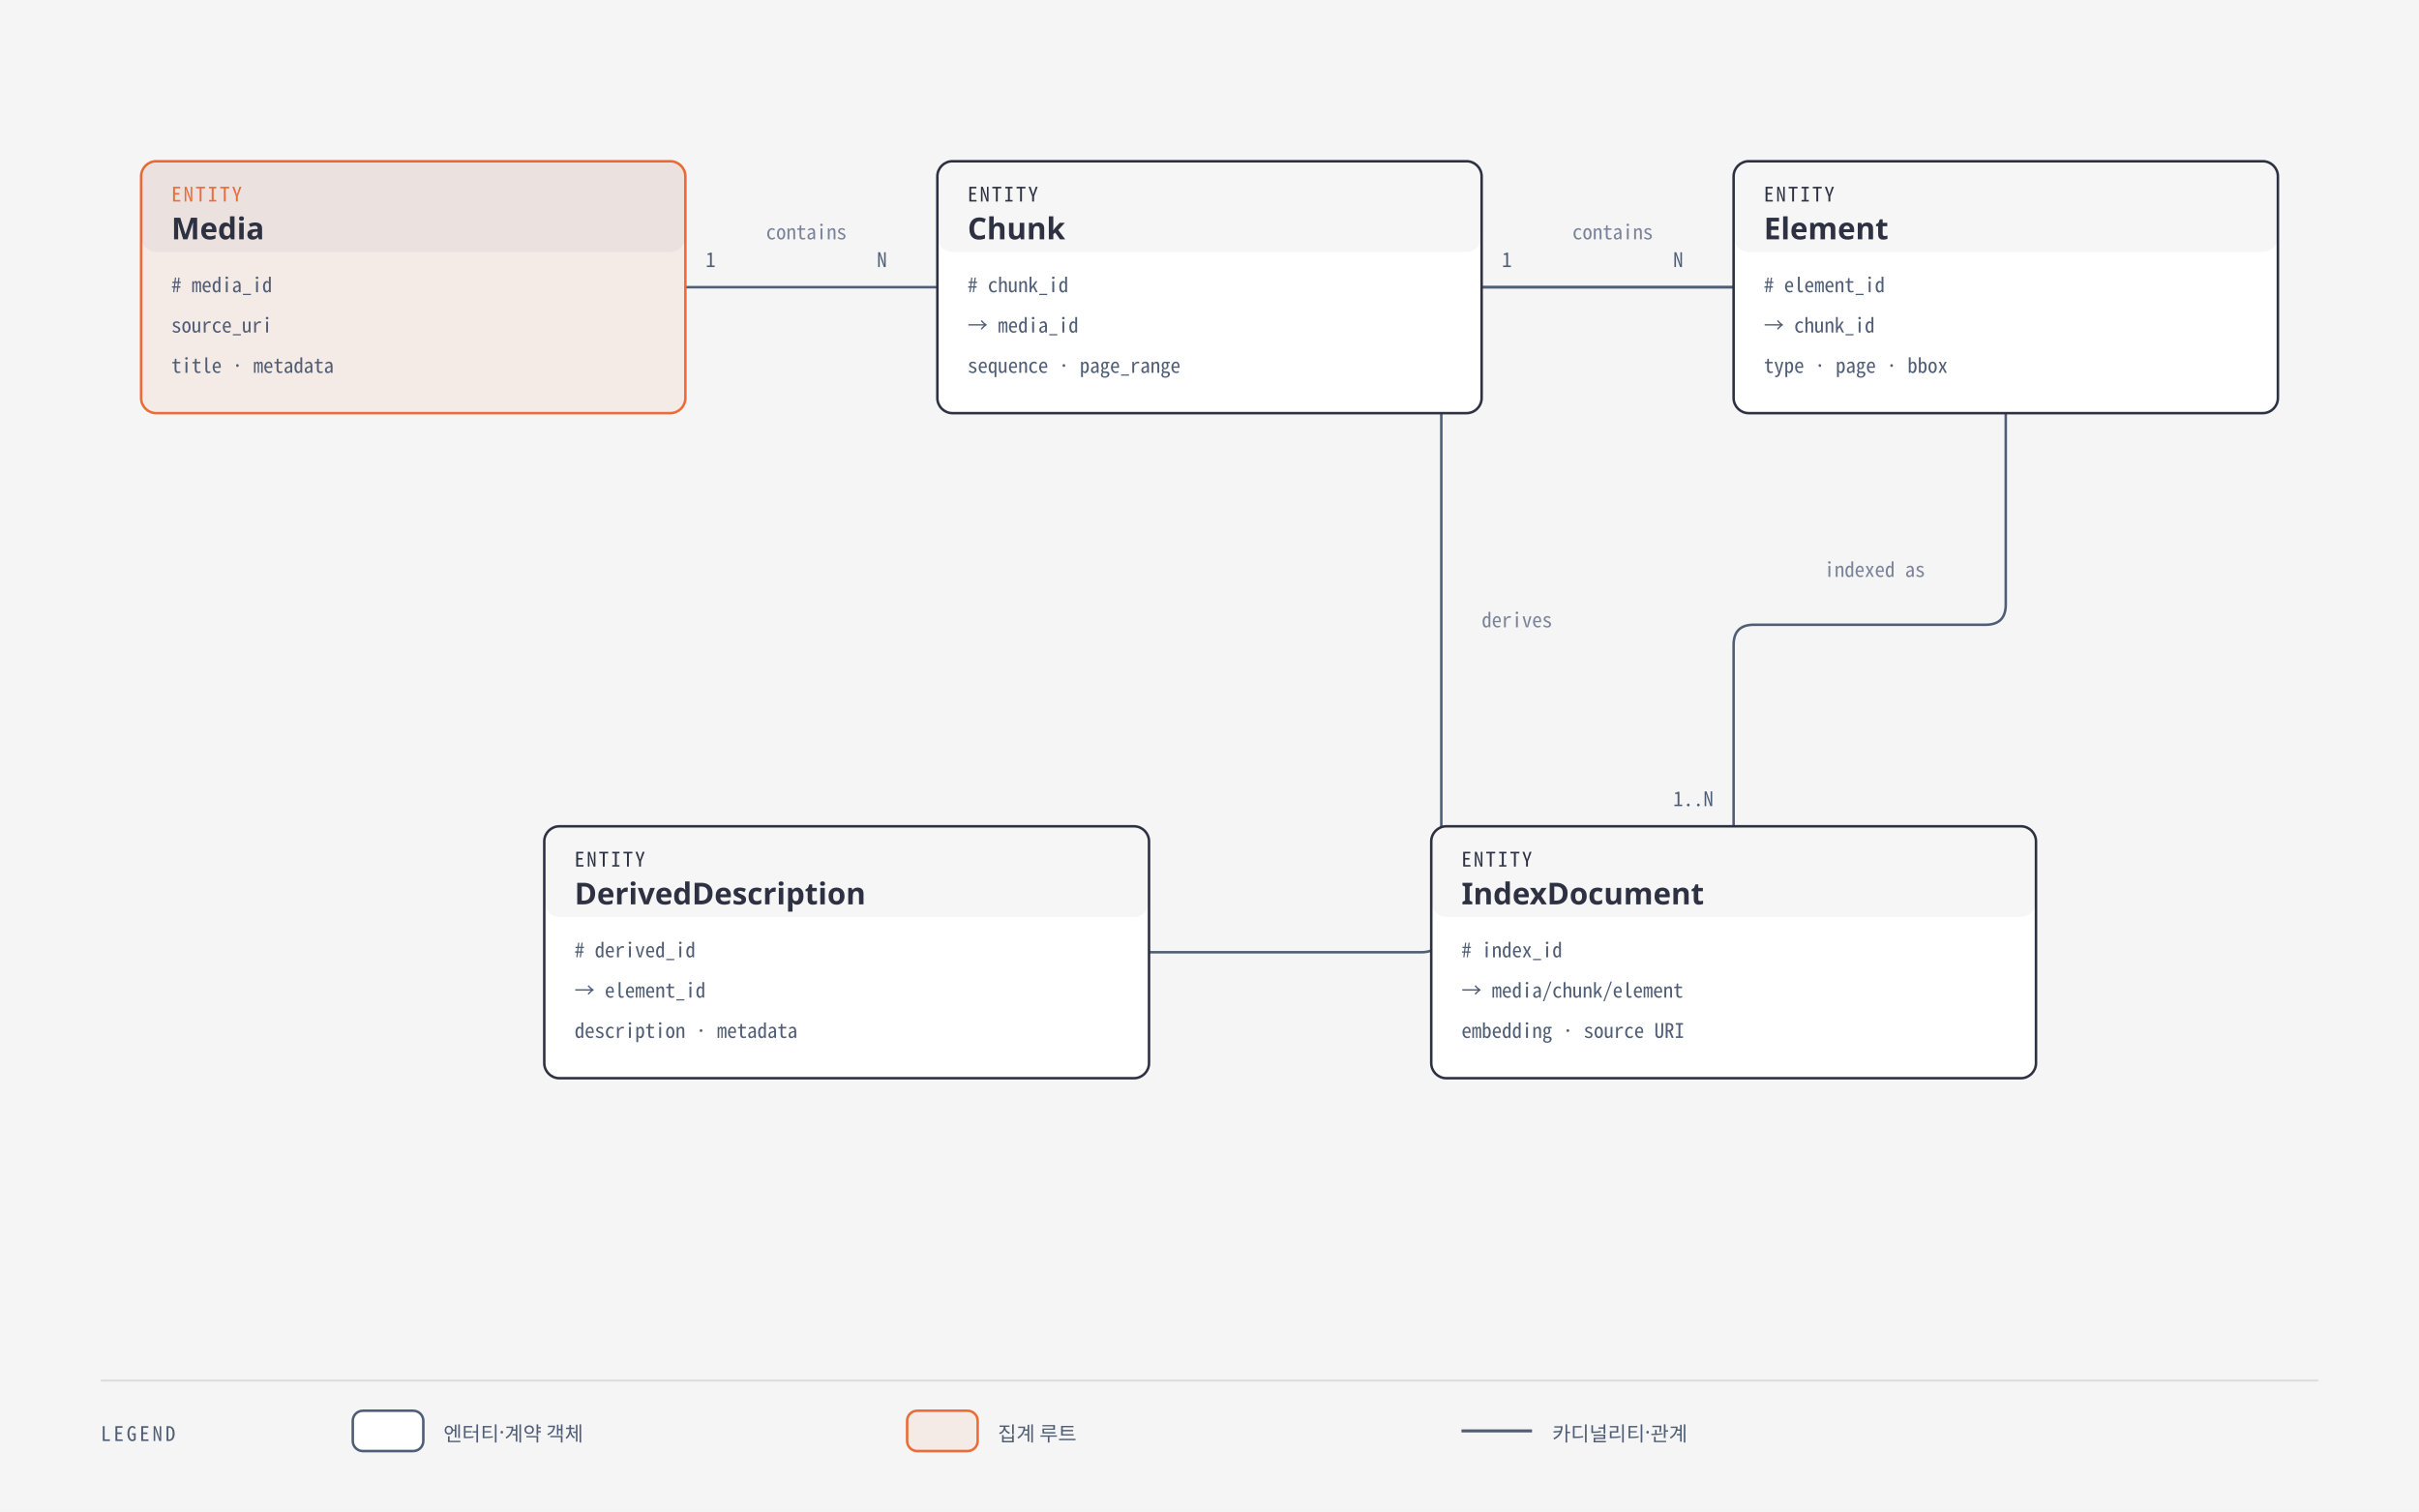
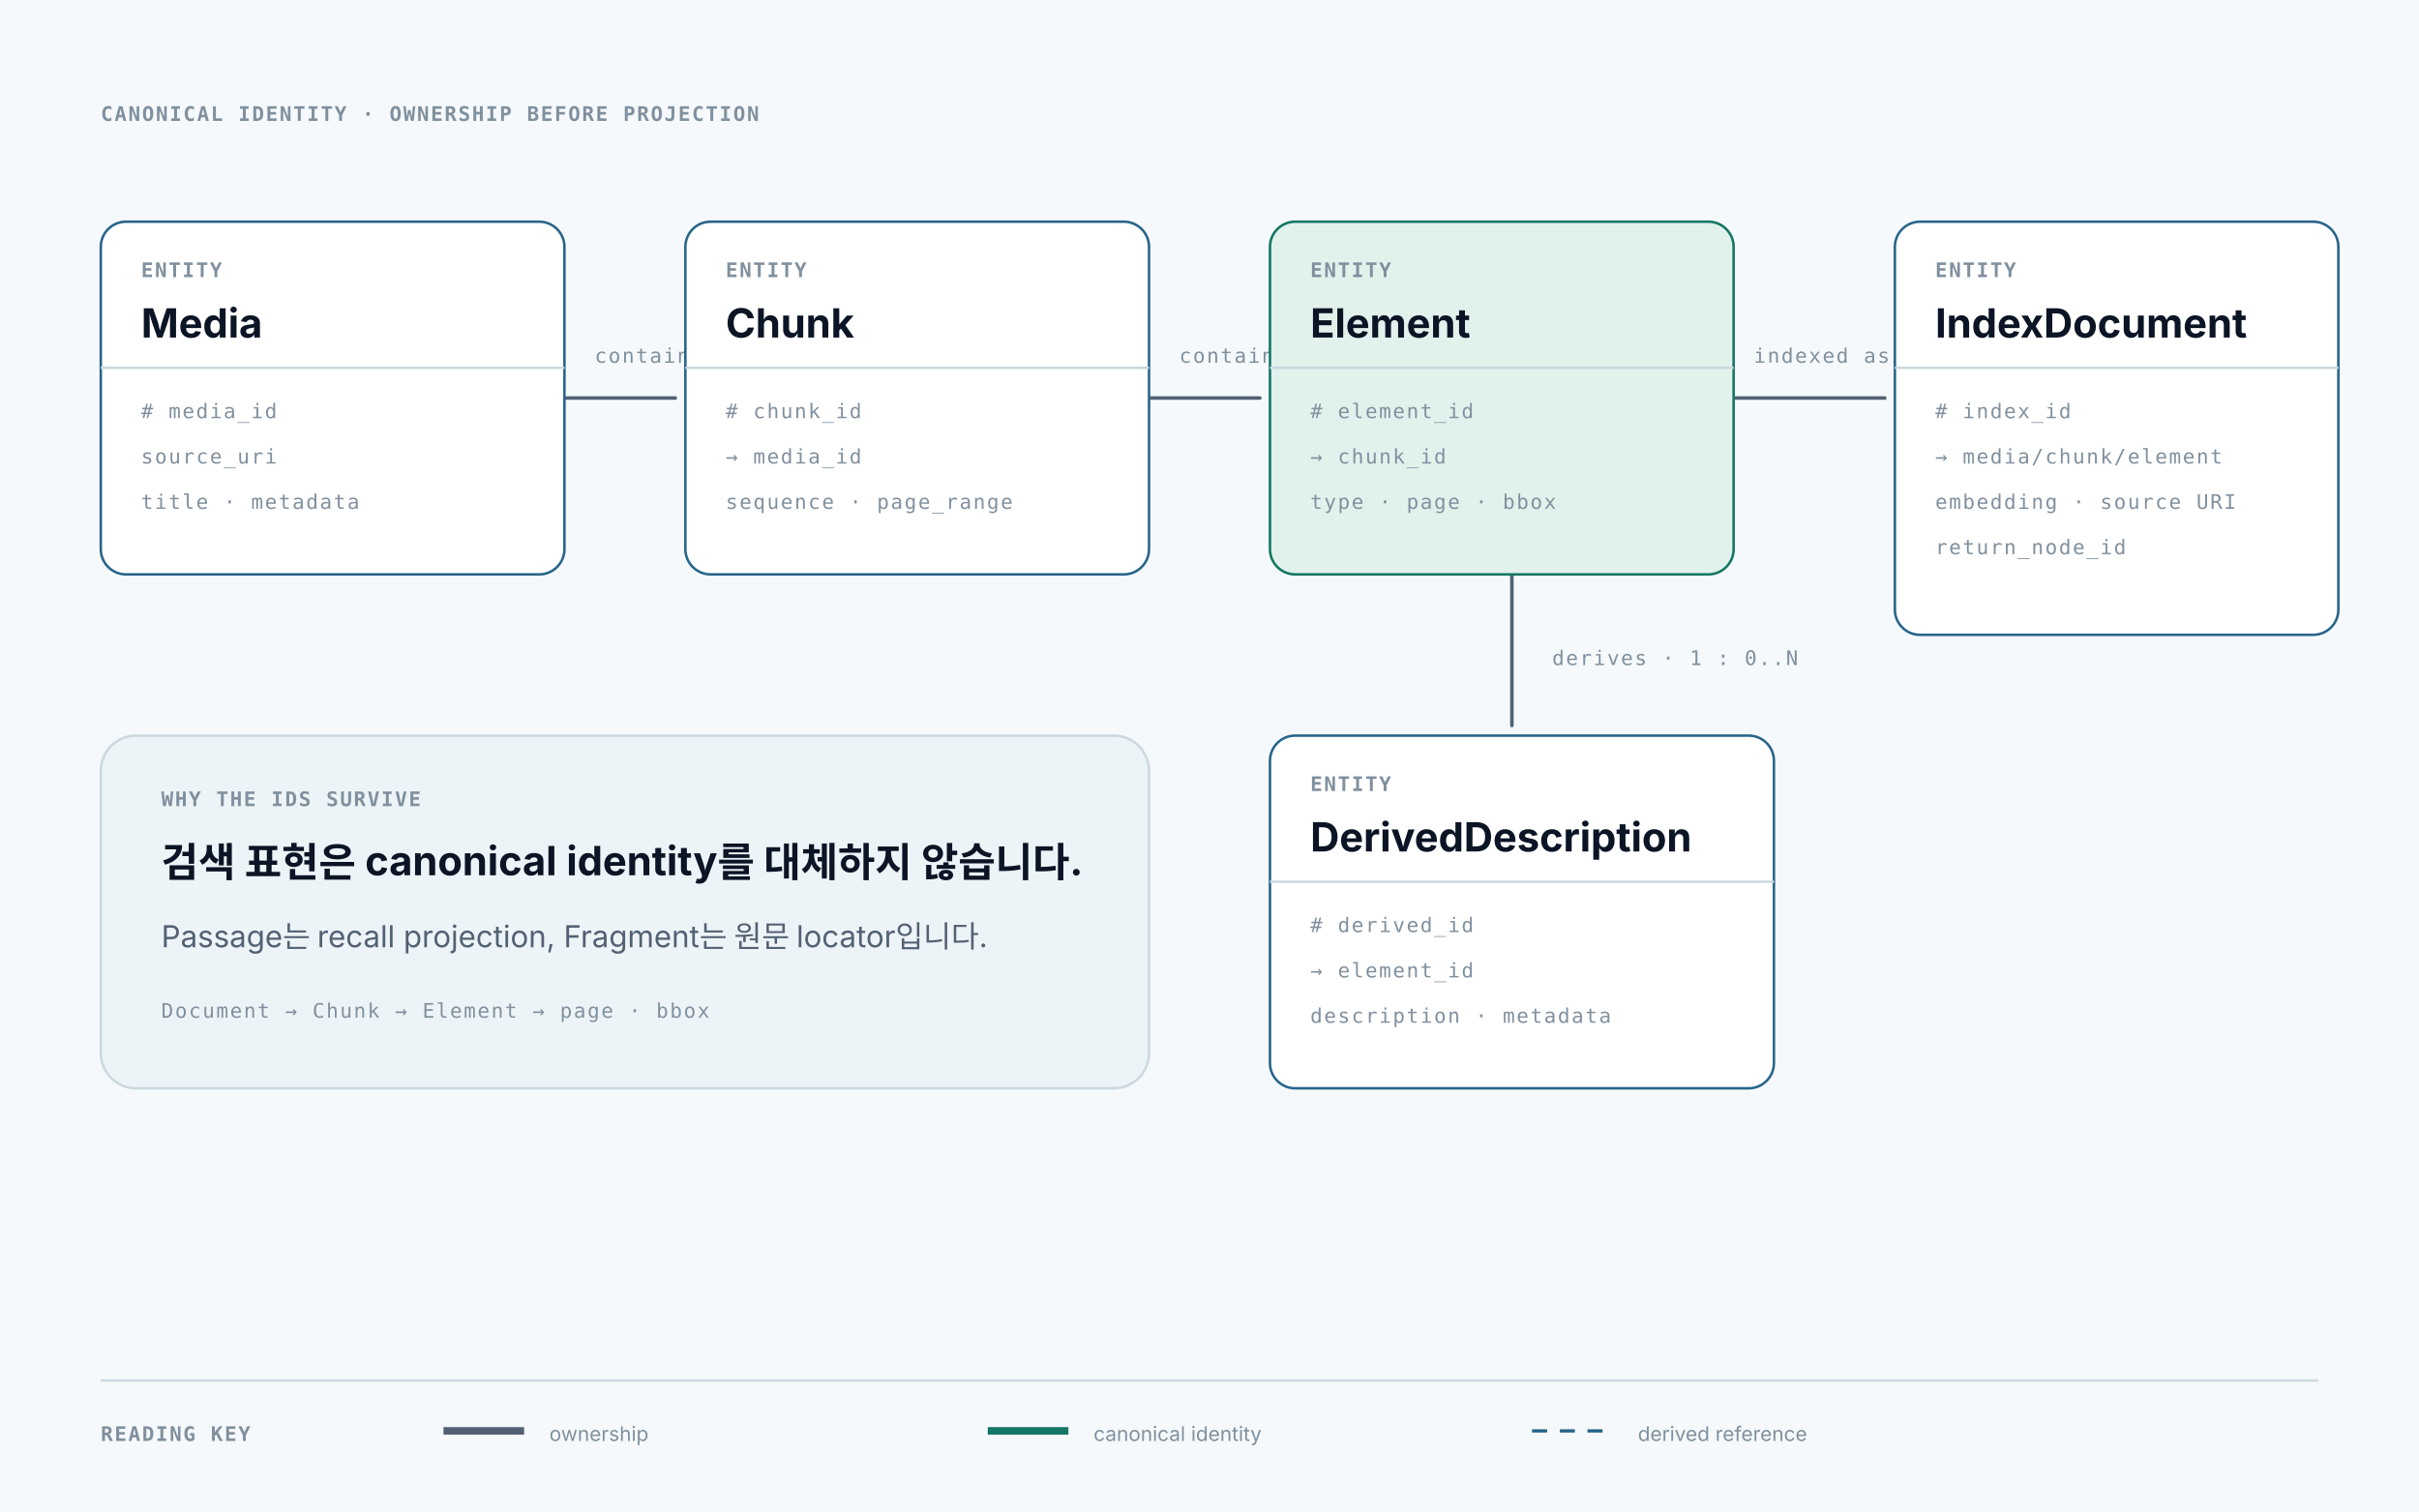
- <svg xmlns="http://www.w3.org/2000/svg" viewBox="0 0 960 600" role="img" aria-labelledby="multimodal-identity-model-title multimodal-identity-model-desc">
+ <svg xmlns="http://www.w3.org/2000/svg" viewBox="0 0 960 600" data-visual-kind="identity-relationship-model" data-diagram-grammar="relationship" data-motion-profile="identity-lineage" data-critical-font-size="12" role="img" aria-labelledby="multimodal-identity-model-title multimodal-identity-model-desc">
  <defs>
-     <marker id="arrow" markerWidth="8" markerHeight="6" refX="7" refY="3" orient="auto">
-       <polygon points="0 0, 8 3, 0 6" fill="#4f5d75" />
+     <marker id="arrow" markerUnits="userSpaceOnUse" markerWidth="7" markerHeight="6" refX="7" refY="3" orient="auto">
+       <path d="M0 0 L7 3 L0 6 Z" fill="#536174" />
    </marker>
-     <marker id="arrow-accent" markerWidth="8" markerHeight="6" refX="7" refY="3" orient="auto">
-       <polygon points="0 0, 8 3, 0 6" fill="#eb6c36" />
+     <marker id="arrow-signal" markerUnits="userSpaceOnUse" markerWidth="7" markerHeight="6" refX="7" refY="3" orient="auto">
+       <path d="M0 0 L7 3 L0 6 Z" fill="#147765" />
    </marker>
-     <marker id="arrow-link" markerWidth="8" markerHeight="6" refX="7" refY="3" orient="auto">
-       <polygon points="0 0, 8 3, 0 6" fill="#2e5aa8" />
+     <marker id="arrow-open" markerUnits="userSpaceOnUse" markerWidth="7" markerHeight="6" refX="7" refY="3" orient="auto">
+       <path d="M0 0 L7 3 L0 6" fill="none" stroke="#28658a" stroke-width="1.2" />
    </marker>
-     <marker id="arrow-open" markerWidth="8" markerHeight="6" refX="7" refY="3" orient="auto">
-       <polyline points="0 0, 8 3, 0 6" fill="none" stroke="#4f5d75" stroke-width="1.2" />
-     </marker>
-     <style>1&amp;family=Geist:wght@400;500;600&amp;family=Geist+Mono:wght@400;500;600&amp;display=swap');</style>
+     <style>
+     text{font-family:-apple-system,BlinkMacSystemFont,'Apple SD Gothic Neo','Noto Sans KR',sans-serif;fill:#0b1525}
+     .mono{font-family:'SFMono-Regular','Roboto Mono',Consolas,monospace;letter-spacing:.08em}
+     .label{font-size:8px;font-weight:700;fill:#80909e}
+     .title{font-size:16px;font-weight:700}
+     .meta{font-size:12px;fill:#536174}
+     .micro{font-size:8px;fill:#80909e}
+     .on-dark{fill:#ffffff}.on-dark-soft{fill:#d4e4ea}
+     .node{fill:#ffffff;stroke:#ccd9e0;stroke-width:1.2}
+     .node-soft{fill:#edf3f6;stroke:#ccd9e0;stroke-width:1}
+     .node-signal{fill:#e1f2ed;stroke:#147765;stroke-width:1.5}
+     .flow{fill:none;stroke:#536174;stroke-width:1.5;stroke-linecap:round;stroke-linejoin:round;marker-end:url(#arrow)}
+     .flow-signal{fill:none;stroke:#147765;stroke-width:1.8;stroke-linecap:round;stroke-linejoin:round;marker-end:url(#arrow-signal)}
+     .flow-dashed{fill:none;stroke:#28658a;stroke-width:1.3;stroke-dasharray:6 6;stroke-linecap:round;marker-end:url(#arrow-open)}
+     .relationship{fill:none;stroke:#536174;stroke-width:1.4;stroke-linecap:round;stroke-linejoin:round}
+     .edge-motion{fill:none;stroke:#536174;stroke-width:1.3;stroke-linecap:round;stroke-linejoin:round;pointer-events:none;marker-end:none}
+     .edge-motion--signal{stroke:#147765;stroke-width:1.5}.edge-motion--dashed{stroke:#28658a}
+     .edge-label-mask{fill:#f5f9fb}
+     .flow-live{stroke-dasharray:10 8;animation:diagram-identity-lineage-flow 12s linear infinite}
+     .pulse{animation:diagram-identity-lineage-focus 12s ease-in-out infinite}
+     .phase{animation:diagram-identity-lineage-phase-a 12s ease-in-out infinite}
+     .phase-b{animation-name:diagram-identity-lineage-phase-b}.phase-c{animation-name:diagram-identity-lineage-phase-c}.phase-d{animation-name:diagram-identity-lineage-phase-d}
+     @keyframes diagram-identity-lineage-flow{0%{stroke-dashoffset:72;opacity:.58}8%,78%{opacity:1}90%,100%{stroke-dashoffset:-72;opacity:.82}}
+     @keyframes diagram-identity-lineage-focus{0%,8%{opacity:.74}18%,78%{opacity:1}90%,100%{opacity:.84}}
+     @keyframes diagram-identity-lineage-phase-a{0%,4%{opacity:.62}8%,26%{opacity:1}90%,100%{opacity:.82}}
+     @keyframes diagram-identity-lineage-phase-b{0%,28%{opacity:.62}32%,50%{opacity:1}90%,100%{opacity:.82}}
+     @keyframes diagram-identity-lineage-phase-c{0%,52%{opacity:.62}56%,74%{opacity:1}90%,100%{opacity:.82}}
+     @keyframes diagram-identity-lineage-phase-d{0%,72%{opacity:.62}76%,90%{opacity:1}90%,100%{opacity:.82}}
+     @media(prefers-reduced-motion:reduce){.flow-live,.pulse,.phase{animation:none!important}}
+   </style>
  </defs>
-   <rect width="100%" height="100%" fill="#f5f5f5" />
-   <path d="M 272,114 H 372" fill="none" stroke="#4f5d75" stroke-width="1" />
-   <rect x="278" y="86" width="84" height="12" rx="2" fill="#f5f5f5" />
-   <text x="320" y="95" fill="#7a8399" font-size="8" font-family="'Geist Mono','SFMono-Regular','Noto Sans Mono CJK KR',monospace" text-anchor="middle">contains</text>
-   <text x="280" y="106" fill="#4f5d75" font-size="8" font-family="'Geist Mono','SFMono-Regular','Noto Sans Mono CJK KR',monospace">1</text>
-   <text x="348" y="106" fill="#4f5d75" font-size="8" font-family="'Geist Mono','SFMono-Regular','Noto Sans Mono CJK KR',monospace">N</text>
-   <path d="M 588,114 H 688" fill="none" stroke="#4f5d75" stroke-width="1" />
-   <rect x="598" y="86" width="84" height="12" rx="2" fill="#f5f5f5" />
-   <text x="640" y="95" fill="#7a8399" font-size="8" font-family="'Geist Mono','SFMono-Regular','Noto Sans Mono CJK KR',monospace" text-anchor="middle">contains</text>
-   <text x="596" y="106" fill="#4f5d75" font-size="8" font-family="'Geist Mono','SFMono-Regular','Noto Sans Mono CJK KR',monospace">1</text>
-   <text x="664" y="106" fill="#4f5d75" font-size="8" font-family="'Geist Mono','SFMono-Regular','Noto Sans Mono CJK KR',monospace">N</text>
-   <path d="M 688,114 H 580 Q 572,114 572,122 V 370 Q 572,378 564,378 H 456" fill="none" stroke="#4f5d75" stroke-width="1" />
-   <rect x="584" y="240" width="76" height="12" rx="2" fill="#f5f5f5" />
-   <text x="588" y="249" fill="#7a8399" font-size="8" font-family="'Geist Mono','SFMono-Regular','Noto Sans Mono CJK KR',monospace">derives</text>
-   <text x="696" y="106" fill="#4f5d75" font-size="8" font-family="'Geist Mono','SFMono-Regular','Noto Sans Mono CJK KR',monospace">1</text>
-   <text x="432" y="370" fill="#4f5d75" font-size="8" font-family="'Geist Mono','SFMono-Regular','Noto Sans Mono CJK KR',monospace">0..N</text>
-   <path d="M 796,164 V 240 Q 796,248 788,248 H 696 Q 688,248 688,256 V 328" fill="none" stroke="#4f5d75" stroke-width="1" />
-   <rect x="694" y="220" width="100" height="12" rx="2" fill="#f5f5f5" />
-   <text x="744" y="229" fill="#7a8399" font-size="8" font-family="'Geist Mono','SFMono-Regular','Noto Sans Mono CJK KR',monospace" text-anchor="middle">indexed as</text>
-   <text x="804" y="156" fill="#4f5d75" font-size="8" font-family="'Geist Mono','SFMono-Regular','Noto Sans Mono CJK KR',monospace">1</text>
-   <text x="664" y="320" fill="#4f5d75" font-size="8" font-family="'Geist Mono','SFMono-Regular','Noto Sans Mono CJK KR',monospace">1..N</text>
-   <rect x="56" y="64" width="216" height="100" rx="6" fill="#f5f5f5" />
-   <rect x="56" y="64" width="216" height="100" rx="6" fill="rgba(235,108,54,0.08)" stroke="#eb6c36" stroke-width="1" />
-   <rect x="56" y="64" width="216" height="36" rx="6" fill="rgba(45,49,66,0.04)" />
-   <text x="68" y="80" fill="#eb6c36" font-size="8" font-family="'Geist Mono','SFMono-Regular','Noto Sans Mono CJK KR',monospace" letter-spacing="0.10em">ENTITY</text>
-   <text x="68" y="95" fill="#2d3142" font-size="12" font-weight="600" font-family="'Geist','Apple SD Gothic Neo','Noto Sans KR',system-ui,sans-serif">Media</text>
-   <text x="68" y="116" fill="#4f5d75" font-size="8" font-family="'Geist Mono','SFMono-Regular','Noto Sans Mono CJK KR',monospace"># media_id</text>
-   <text x="68" y="132" fill="#4f5d75" font-size="8" font-family="'Geist Mono','SFMono-Regular','Noto Sans Mono CJK KR',monospace">source_uri</text>
-   <text x="68" y="148" fill="#4f5d75" font-size="8" font-family="'Geist Mono','SFMono-Regular','Noto Sans Mono CJK KR',monospace">title · metadata</text>
-   <rect x="372" y="64" width="216" height="100" rx="6" fill="#f5f5f5" />
-   <rect x="372" y="64" width="216" height="100" rx="6" fill="#ffffff" stroke="#2d3142" stroke-width="1" />
-   <rect x="372" y="64" width="216" height="36" rx="6" fill="rgba(45,49,66,0.04)" />
-   <text x="384" y="80" fill="#2d3142" font-size="8" font-family="'Geist Mono','SFMono-Regular','Noto Sans Mono CJK KR',monospace" letter-spacing="0.10em">ENTITY</text>
-   <text x="384" y="95" fill="#2d3142" font-size="12" font-weight="600" font-family="'Geist','Apple SD Gothic Neo','Noto Sans KR',system-ui,sans-serif">Chunk</text>
-   <text x="384" y="116" fill="#4f5d75" font-size="8" font-family="'Geist Mono','SFMono-Regular','Noto Sans Mono CJK KR',monospace"># chunk_id</text>
-   <text x="384" y="132" fill="#4f5d75" font-size="8" font-family="'Geist Mono','SFMono-Regular','Noto Sans Mono CJK KR',monospace">→ media_id</text>
-   <text x="384" y="148" fill="#4f5d75" font-size="8" font-family="'Geist Mono','SFMono-Regular','Noto Sans Mono CJK KR',monospace">sequence · page_range</text>
-   <rect x="688" y="64" width="216" height="100" rx="6" fill="#f5f5f5" />
-   <rect x="688" y="64" width="216" height="100" rx="6" fill="#ffffff" stroke="#2d3142" stroke-width="1" />
-   <rect x="688" y="64" width="216" height="36" rx="6" fill="rgba(45,49,66,0.04)" />
-   <text x="700" y="80" fill="#2d3142" font-size="8" font-family="'Geist Mono','SFMono-Regular','Noto Sans Mono CJK KR',monospace" letter-spacing="0.10em">ENTITY</text>
-   <text x="700" y="95" fill="#2d3142" font-size="12" font-weight="600" font-family="'Geist','Apple SD Gothic Neo','Noto Sans KR',system-ui,sans-serif">Element</text>
-   <text x="700" y="116" fill="#4f5d75" font-size="8" font-family="'Geist Mono','SFMono-Regular','Noto Sans Mono CJK KR',monospace"># element_id</text>
-   <text x="700" y="132" fill="#4f5d75" font-size="8" font-family="'Geist Mono','SFMono-Regular','Noto Sans Mono CJK KR',monospace">→ chunk_id</text>
-   <text x="700" y="148" fill="#4f5d75" font-size="8" font-family="'Geist Mono','SFMono-Regular','Noto Sans Mono CJK KR',monospace">type · page · bbox</text>
-   <rect x="216" y="328" width="240" height="100" rx="6" fill="#f5f5f5" />
-   <rect x="216" y="328" width="240" height="100" rx="6" fill="#ffffff" stroke="#2d3142" stroke-width="1" />
-   <rect x="216" y="328" width="240" height="36" rx="6" fill="rgba(45,49,66,0.04)" />
-   <text x="228" y="344" fill="#2d3142" font-size="8" font-family="'Geist Mono','SFMono-Regular','Noto Sans Mono CJK KR',monospace" letter-spacing="0.10em">ENTITY</text>
-   <text x="228" y="359" fill="#2d3142" font-size="12" font-weight="600" font-family="'Geist','Apple SD Gothic Neo','Noto Sans KR',system-ui,sans-serif">DerivedDescription</text>
-   <text x="228" y="380" fill="#4f5d75" font-size="8" font-family="'Geist Mono','SFMono-Regular','Noto Sans Mono CJK KR',monospace"># derived_id</text>
-   <text x="228" y="396" fill="#4f5d75" font-size="8" font-family="'Geist Mono','SFMono-Regular','Noto Sans Mono CJK KR',monospace">→ element_id</text>
-   <text x="228" y="412" fill="#4f5d75" font-size="8" font-family="'Geist Mono','SFMono-Regular','Noto Sans Mono CJK KR',monospace">description · metadata</text>
-   <rect x="568" y="328" width="240" height="100" rx="6" fill="#f5f5f5" />
-   <rect x="568" y="328" width="240" height="100" rx="6" fill="#ffffff" stroke="#2d3142" stroke-width="1" />
-   <rect x="568" y="328" width="240" height="36" rx="6" fill="rgba(45,49,66,0.04)" />
-   <text x="580" y="344" fill="#2d3142" font-size="8" font-family="'Geist Mono','SFMono-Regular','Noto Sans Mono CJK KR',monospace" letter-spacing="0.10em">ENTITY</text>
-   <text x="580" y="359" fill="#2d3142" font-size="12" font-weight="600" font-family="'Geist','Apple SD Gothic Neo','Noto Sans KR',system-ui,sans-serif">IndexDocument</text>
-   <text x="580" y="380" fill="#4f5d75" font-size="8" font-family="'Geist Mono','SFMono-Regular','Noto Sans Mono CJK KR',monospace"># index_id</text>
-   <text x="580" y="396" fill="#4f5d75" font-size="8" font-family="'Geist Mono','SFMono-Regular','Noto Sans Mono CJK KR',monospace">→ media/chunk/element</text>
-   <text x="580" y="412" fill="#4f5d75" font-size="8" font-family="'Geist Mono','SFMono-Regular','Noto Sans Mono CJK KR',monospace">embedding · source URI</text>
-   <line x1="40" y1="548" x2="920" y2="548" stroke="rgba(45,49,66,0.12)" stroke-width="0.8" />
-   <text x="40" y="572" fill="#4f5d75" font-size="8" font-family="'Geist Mono','SFMono-Regular','Noto Sans Mono CJK KR',monospace" letter-spacing="0.14em">LEGEND</text>
-   <rect x="140" y="560" width="28" height="16" rx="4" fill="#ffffff" stroke="#4f5d75" stroke-width="1" />
-   <text x="176" y="572" fill="#4f5d75" font-size="8" font-family="'Geist','Apple SD Gothic Neo','Noto Sans KR',system-ui,sans-serif">엔터티·계약 객체</text>
-   <rect x="360" y="560" width="28" height="16" rx="4" fill="rgba(235,108,54,0.08)" stroke="#eb6c36" stroke-width="1" />
-   <text x="396" y="572" fill="#4f5d75" font-size="8" font-family="'Geist','Apple SD Gothic Neo','Noto Sans KR',system-ui,sans-serif">집계 루트</text>
-   <line x1="580" y1="568" x2="608" y2="568" stroke="#4f5d75" stroke-width="1.2" />
-   <text x="616" y="572" fill="#4f5d75" font-size="8" font-family="'Geist','Apple SD Gothic Neo','Noto Sans KR',system-ui,sans-serif">카디널리티·관계</text>
+   <rect width="960" height="600" fill="#f5f9fb" />
+   <text class="label mono" x="40" y="48">CANONICAL IDENTITY · OWNERSHIP BEFORE PROJECTION</text>
+   <g class="" data-edge-from="media-contract" data-edge-to="chunk-contract" data-edge-role="contains" data-edge-payload="1 : N" data-edge-start="224 158" data-edge-end="268 158" data-edge-from-port="224 158" data-edge-to-port="272 158" data-story-edge="media-contract chunk-contract">
+     <path class="relationship" data-edge-from="media-contract" data-edge-to="chunk-contract" data-edge-role="contains" data-edge-payload="1 : N" data-edge-start="224 158" data-edge-end="268 158" data-edge-from-port="224 158" data-edge-to-port="272 158" data-story-edge="media-contract chunk-contract" d="M224 158H268" />
+   </g>
+   <g class="" data-edge-from="chunk-contract" data-edge-to="element-contract" data-edge-role="contains" data-edge-payload="1 : N" data-edge-start="456 158" data-edge-end="500 158" data-edge-from-port="456 158" data-edge-to-port="504 158" data-story-edge="chunk-contract element-contract">
+     <path class="relationship" data-edge-from="chunk-contract" data-edge-to="element-contract" data-edge-role="contains" data-edge-payload="1 : N" data-edge-start="456 158" data-edge-end="500 158" data-edge-from-port="456 158" data-edge-to-port="504 158" data-story-edge="chunk-contract element-contract" d="M456 158H500" />
+   </g>
+   <g class="" data-edge-from="element-contract" data-edge-to="derived-contract" data-edge-role="derives" data-edge-payload="1 : 0..N" data-edge-start="600 228" data-edge-end="600 288" data-edge-from-port="600 228" data-edge-to-port="600 292" data-story-edge="element-contract derived-contract">
+     <path class="relationship" data-edge-from="element-contract" data-edge-to="derived-contract" data-edge-role="derives" data-edge-payload="1 : 0..N" data-edge-start="600 228" data-edge-end="600 288" data-edge-from-port="600 228" data-edge-to-port="600 292" data-story-edge="element-contract derived-contract" d="M600 228V288" />
+   </g>
+   <g class="" data-edge-from="element-contract" data-edge-to="index-contract" data-edge-role="indexed-as" data-edge-payload="1 : 1..N" data-edge-start="688 158" data-edge-end="748 158" data-edge-from-port="688 158" data-edge-to-port="752 158" data-story-edge="element-contract index-contract">
+     <path class="relationship" data-edge-from="element-contract" data-edge-to="index-contract" data-edge-role="indexed-as" data-edge-payload="1 : 1..N" data-edge-start="688 158" data-edge-end="748 158" data-edge-from-port="688 158" data-edge-to-port="752 158" data-story-edge="element-contract index-contract" d="M688 158H748" />
+   </g>
+   <g data-concept="cardinality">
+     <text class="micro mono" x="236" y="144">contains · 1 : N</text>
+     <text class="micro mono" x="468" y="144">contains · 1 : N</text>
+     <text class="micro mono" x="616" y="264">derives · 1 : 0..N</text>
+     <text class="micro mono" x="696" y="144">indexed as · 1 : 1..N</text>
+   </g>
+   <g data-concept="media-contract" data-story-node="media-contract" data-semantic-role="store" data-semantic-label="Media" data-semantic-outputs="">
+     <g data-fit-region="40 88 184 140" data-layout-node="media-contract 40 88 184 140">
+       <rect x="40" y="88" width="184" height="140" rx="10" fill="#ffffff" stroke="#28658a" />
+       <text class="label mono" x="56" y="110">ENTITY</text>
+       <text class="title" x="56" y="134">Media</text>
+       <path d="M40 146H224" stroke="#ccd9e0" />
+       <text class="micro mono" x="56" y="166"># media_id</text>
+       <text class="micro mono" x="56" y="184">source_uri</text>
+       <text class="micro mono" x="56" y="202">title · metadata</text>
+     </g>
+   </g>
+   <g data-concept="chunk-contract" data-story-node="chunk-contract" data-semantic-role="store" data-semantic-label="Chunk" data-semantic-outputs="">
+     <g data-fit-region="272 88 184 140" data-layout-node="chunk-contract 272 88 184 140">
+       <rect x="272" y="88" width="184" height="140" rx="10" fill="#ffffff" stroke="#28658a" />
+       <text class="label mono" x="288" y="110">ENTITY</text>
+       <text class="title" x="288" y="134">Chunk</text>
+       <path d="M272 146H456" stroke="#ccd9e0" />
+       <text class="micro mono" x="288" y="166"># chunk_id</text>
+       <text class="micro mono" x="288" y="184">→ media_id</text>
+       <text class="micro mono" x="288" y="202">sequence · page_range</text>
+     </g>
+   </g>
+   <g data-concept="element-contract" data-story-node="element-contract" data-semantic-role="store" data-semantic-label="Element" data-semantic-outputs="">
+     <g data-fit-region="504 88 184 140" data-layout-node="element-contract 504 88 184 140">
+       <rect x="504" y="88" width="184" height="140" rx="10" fill="#e1f2ed" stroke="#147765" />
+       <text class="label mono" x="520" y="110">ENTITY</text>
+       <text class="title" x="520" y="134">Element</text>
+       <path d="M504 146H688" stroke="#ccd9e0" />
+       <text class="micro mono" x="520" y="166"># element_id</text>
+       <text class="micro mono" x="520" y="184">→ chunk_id</text>
+       <text class="micro mono" x="520" y="202">type · page · bbox</text>
+     </g>
+   </g>
+   <g data-concept="derived-contract" data-story-node="derived-contract" data-semantic-role="artifact" data-semantic-label="DerivedDescription" data-semantic-outputs="">
+     <g data-fit-region="504 292 200 140" data-layout-node="derived-contract 504 292 200 140">
+       <rect x="504" y="292" width="200" height="140" rx="10" fill="#ffffff" stroke="#28658a" />
+       <text class="label mono" x="520" y="314">ENTITY</text>
+       <text class="title" x="520" y="338">DerivedDescription</text>
+       <path d="M504 350H704" stroke="#ccd9e0" />
+       <text class="micro mono" x="520" y="370"># derived_id</text>
+       <text class="micro mono" x="520" y="388">→ element_id</text>
+       <text class="micro mono" x="520" y="406">description · metadata</text>
+     </g>
+   </g>
+   <g data-concept="index-contract" data-story-node="index-contract" data-semantic-role="artifact" data-semantic-label="IndexDocument" data-semantic-outputs="">
+     <g data-fit-region="752 88 176 164" data-layout-node="index-contract 752 88 176 164">
+       <rect x="752" y="88" width="176" height="164" rx="10" fill="#ffffff" stroke="#28658a" />
+       <text class="label mono" x="768" y="110">ENTITY</text>
+       <text class="title" x="768" y="134">IndexDocument</text>
+       <path d="M752 146H928" stroke="#ccd9e0" />
+       <text class="micro mono" x="768" y="166"># index_id</text>
+       <text class="micro mono" x="768" y="184">→ media/chunk/element</text>
+       <text class="micro mono" x="768" y="202">embedding · source URI</text>
+       <text class="micro mono" x="768" y="220">return_node_id</text>
+     </g>
+   </g>
+   <rect x="40" y="292" width="416" height="140" rx="14" fill="#edf4f7" stroke="#ccd9e0" />
+   <text class="label mono" x="64" y="320">WHY THE IDS SURVIVE</text>
+   <text class="title" x="64" y="348">검색 표현은 canonical identity를 대체하지 않습니다.</text>
+   <text class="meta" x="64" y="376">Passage는 recall projection, Fragment는 원문 locator입니다.</text>
+   <text class="micro mono" x="64" y="404">Document → Chunk → Element → page · bbox</text>
+   <line x1="40" y1="548" x2="920" y2="548" stroke="#ccd9e0" />
+   <text class="label mono" x="40" y="572">READING KEY</text>
+   <line x1="176" y1="568" x2="208" y2="568" stroke="#536174" stroke-width="3" />
+   <text class="micro" x="218" y="572">ownership</text>
+   <line x1="392" y1="568" x2="424" y2="568" stroke="#147765" stroke-width="3" />
+   <text class="micro" x="434" y="572">canonical identity</text>
+   <line x1="608" y1="568" x2="640" y2="568" stroke="#28658a" stroke-width="1.3" stroke-dasharray="6 5" />
+   <text class="micro" x="650" y="572">derived reference</text>
</svg>
